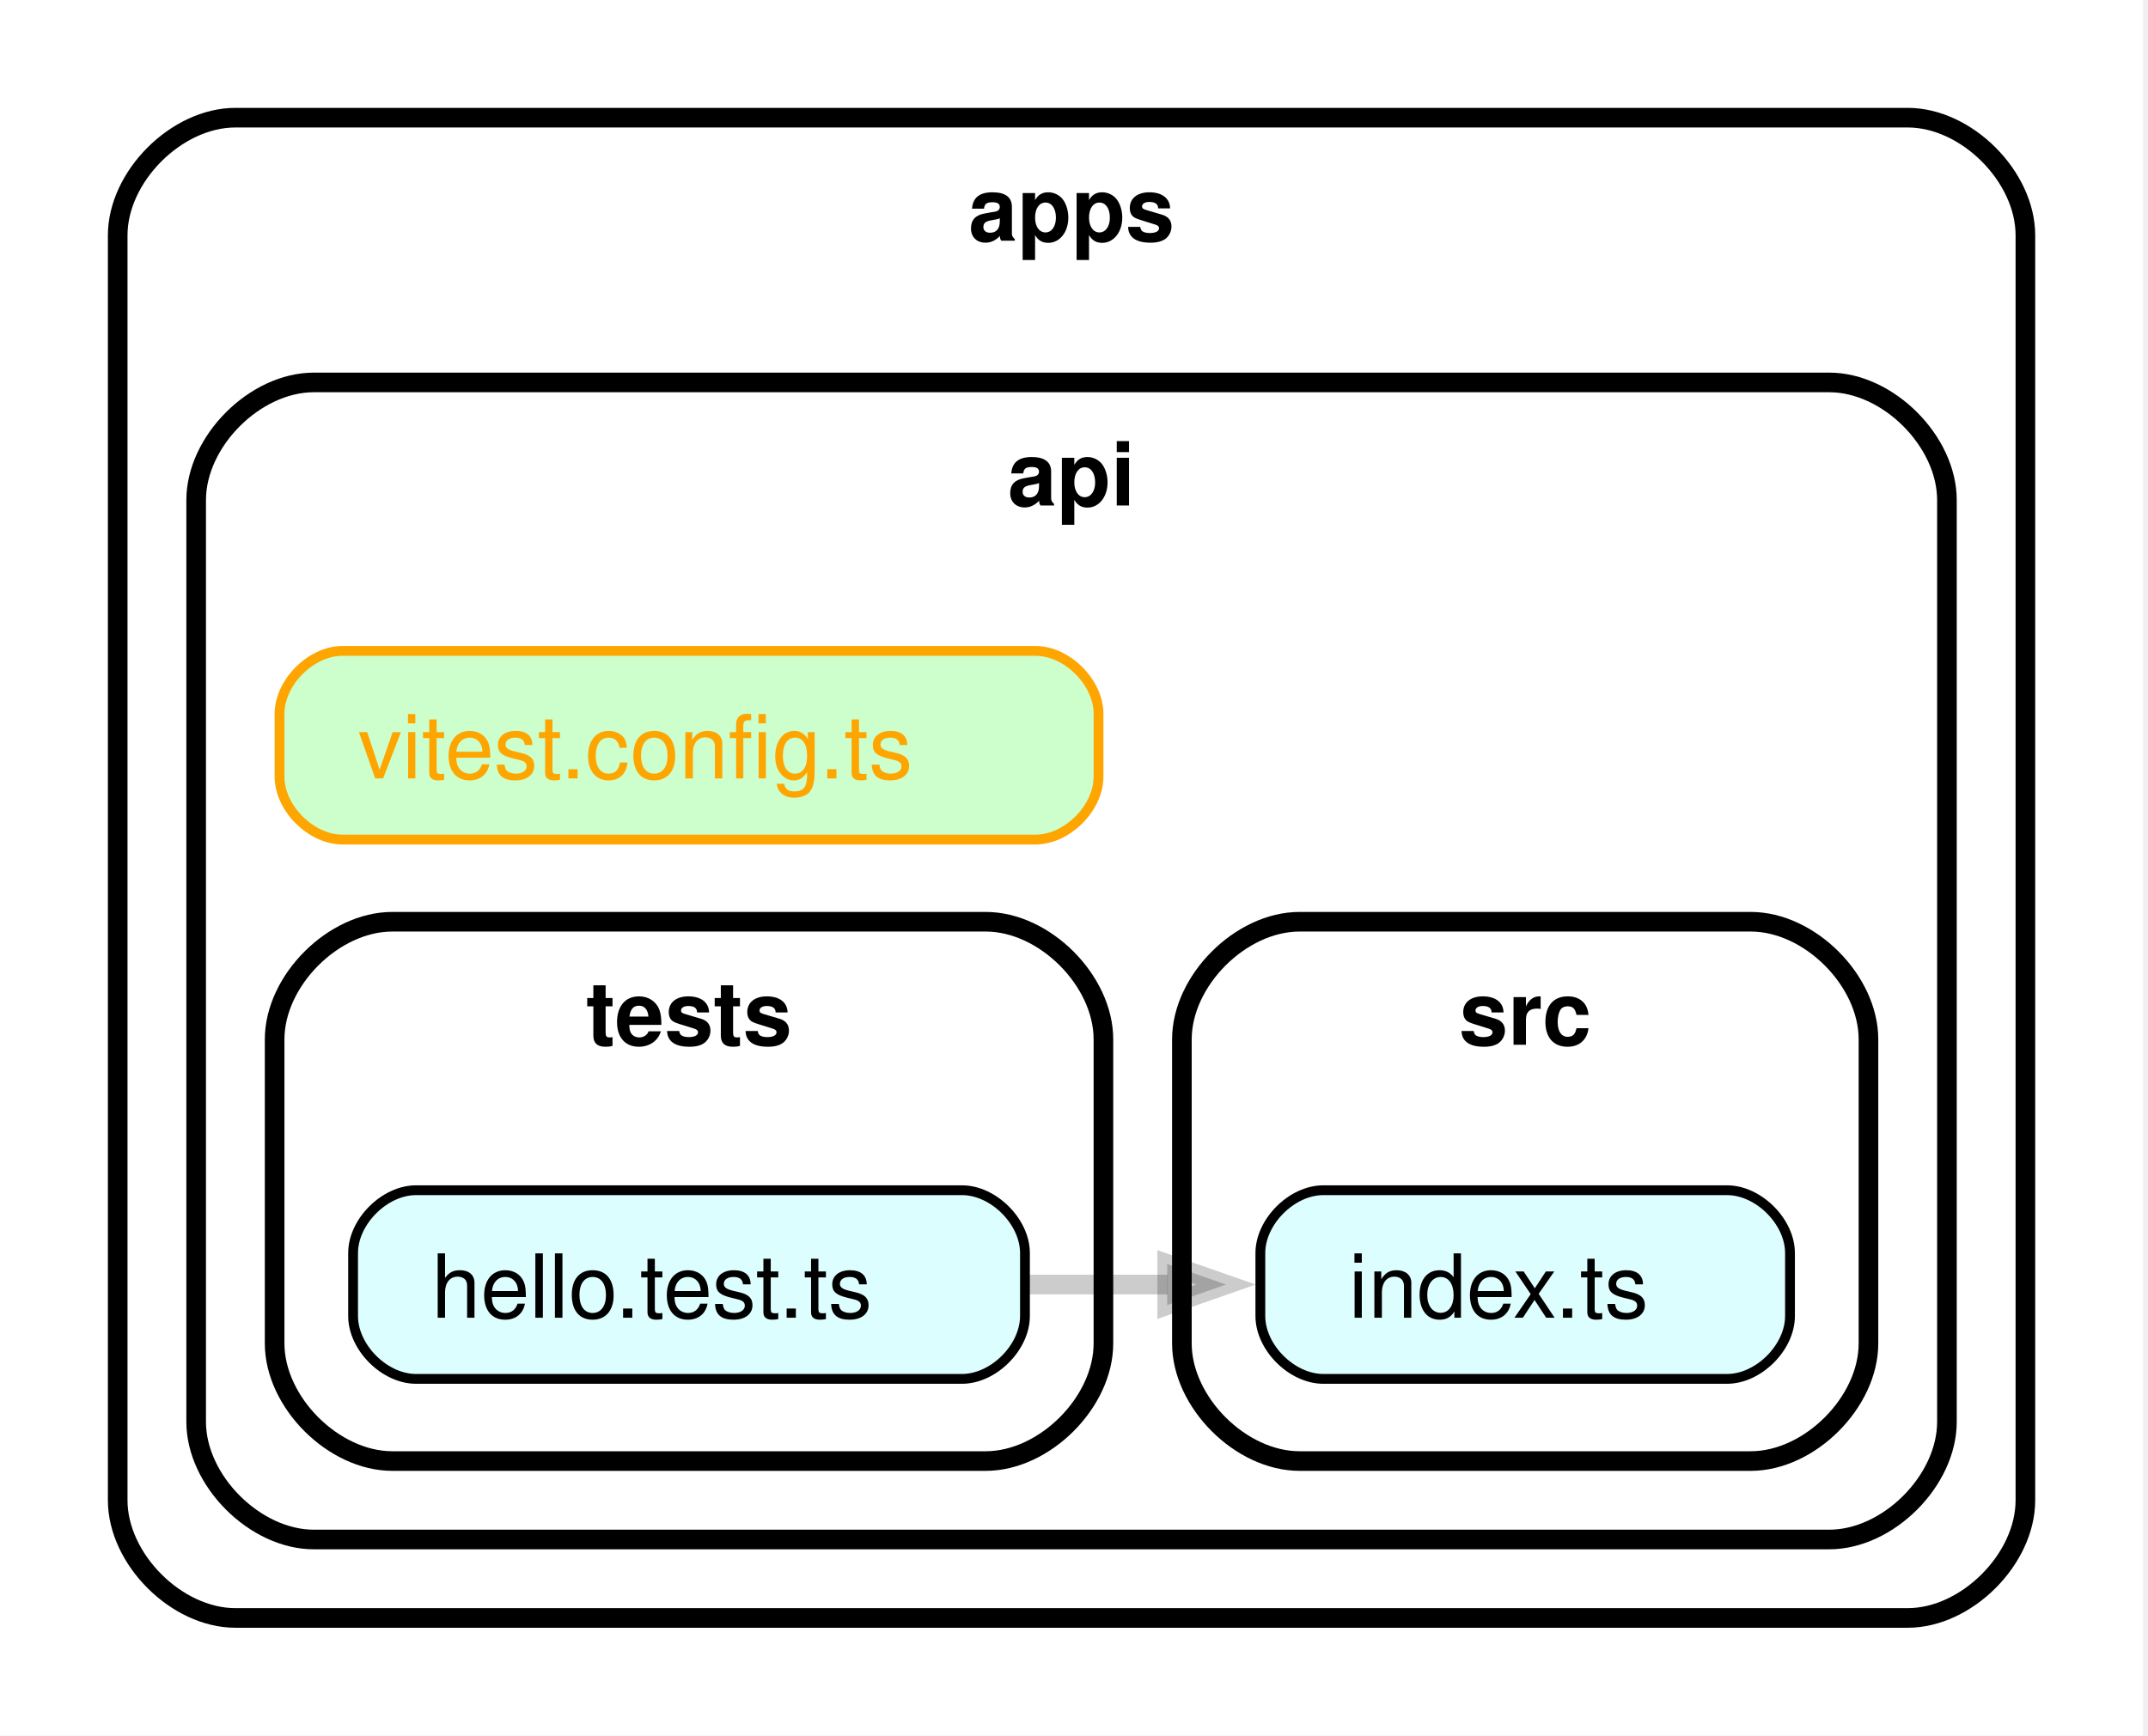
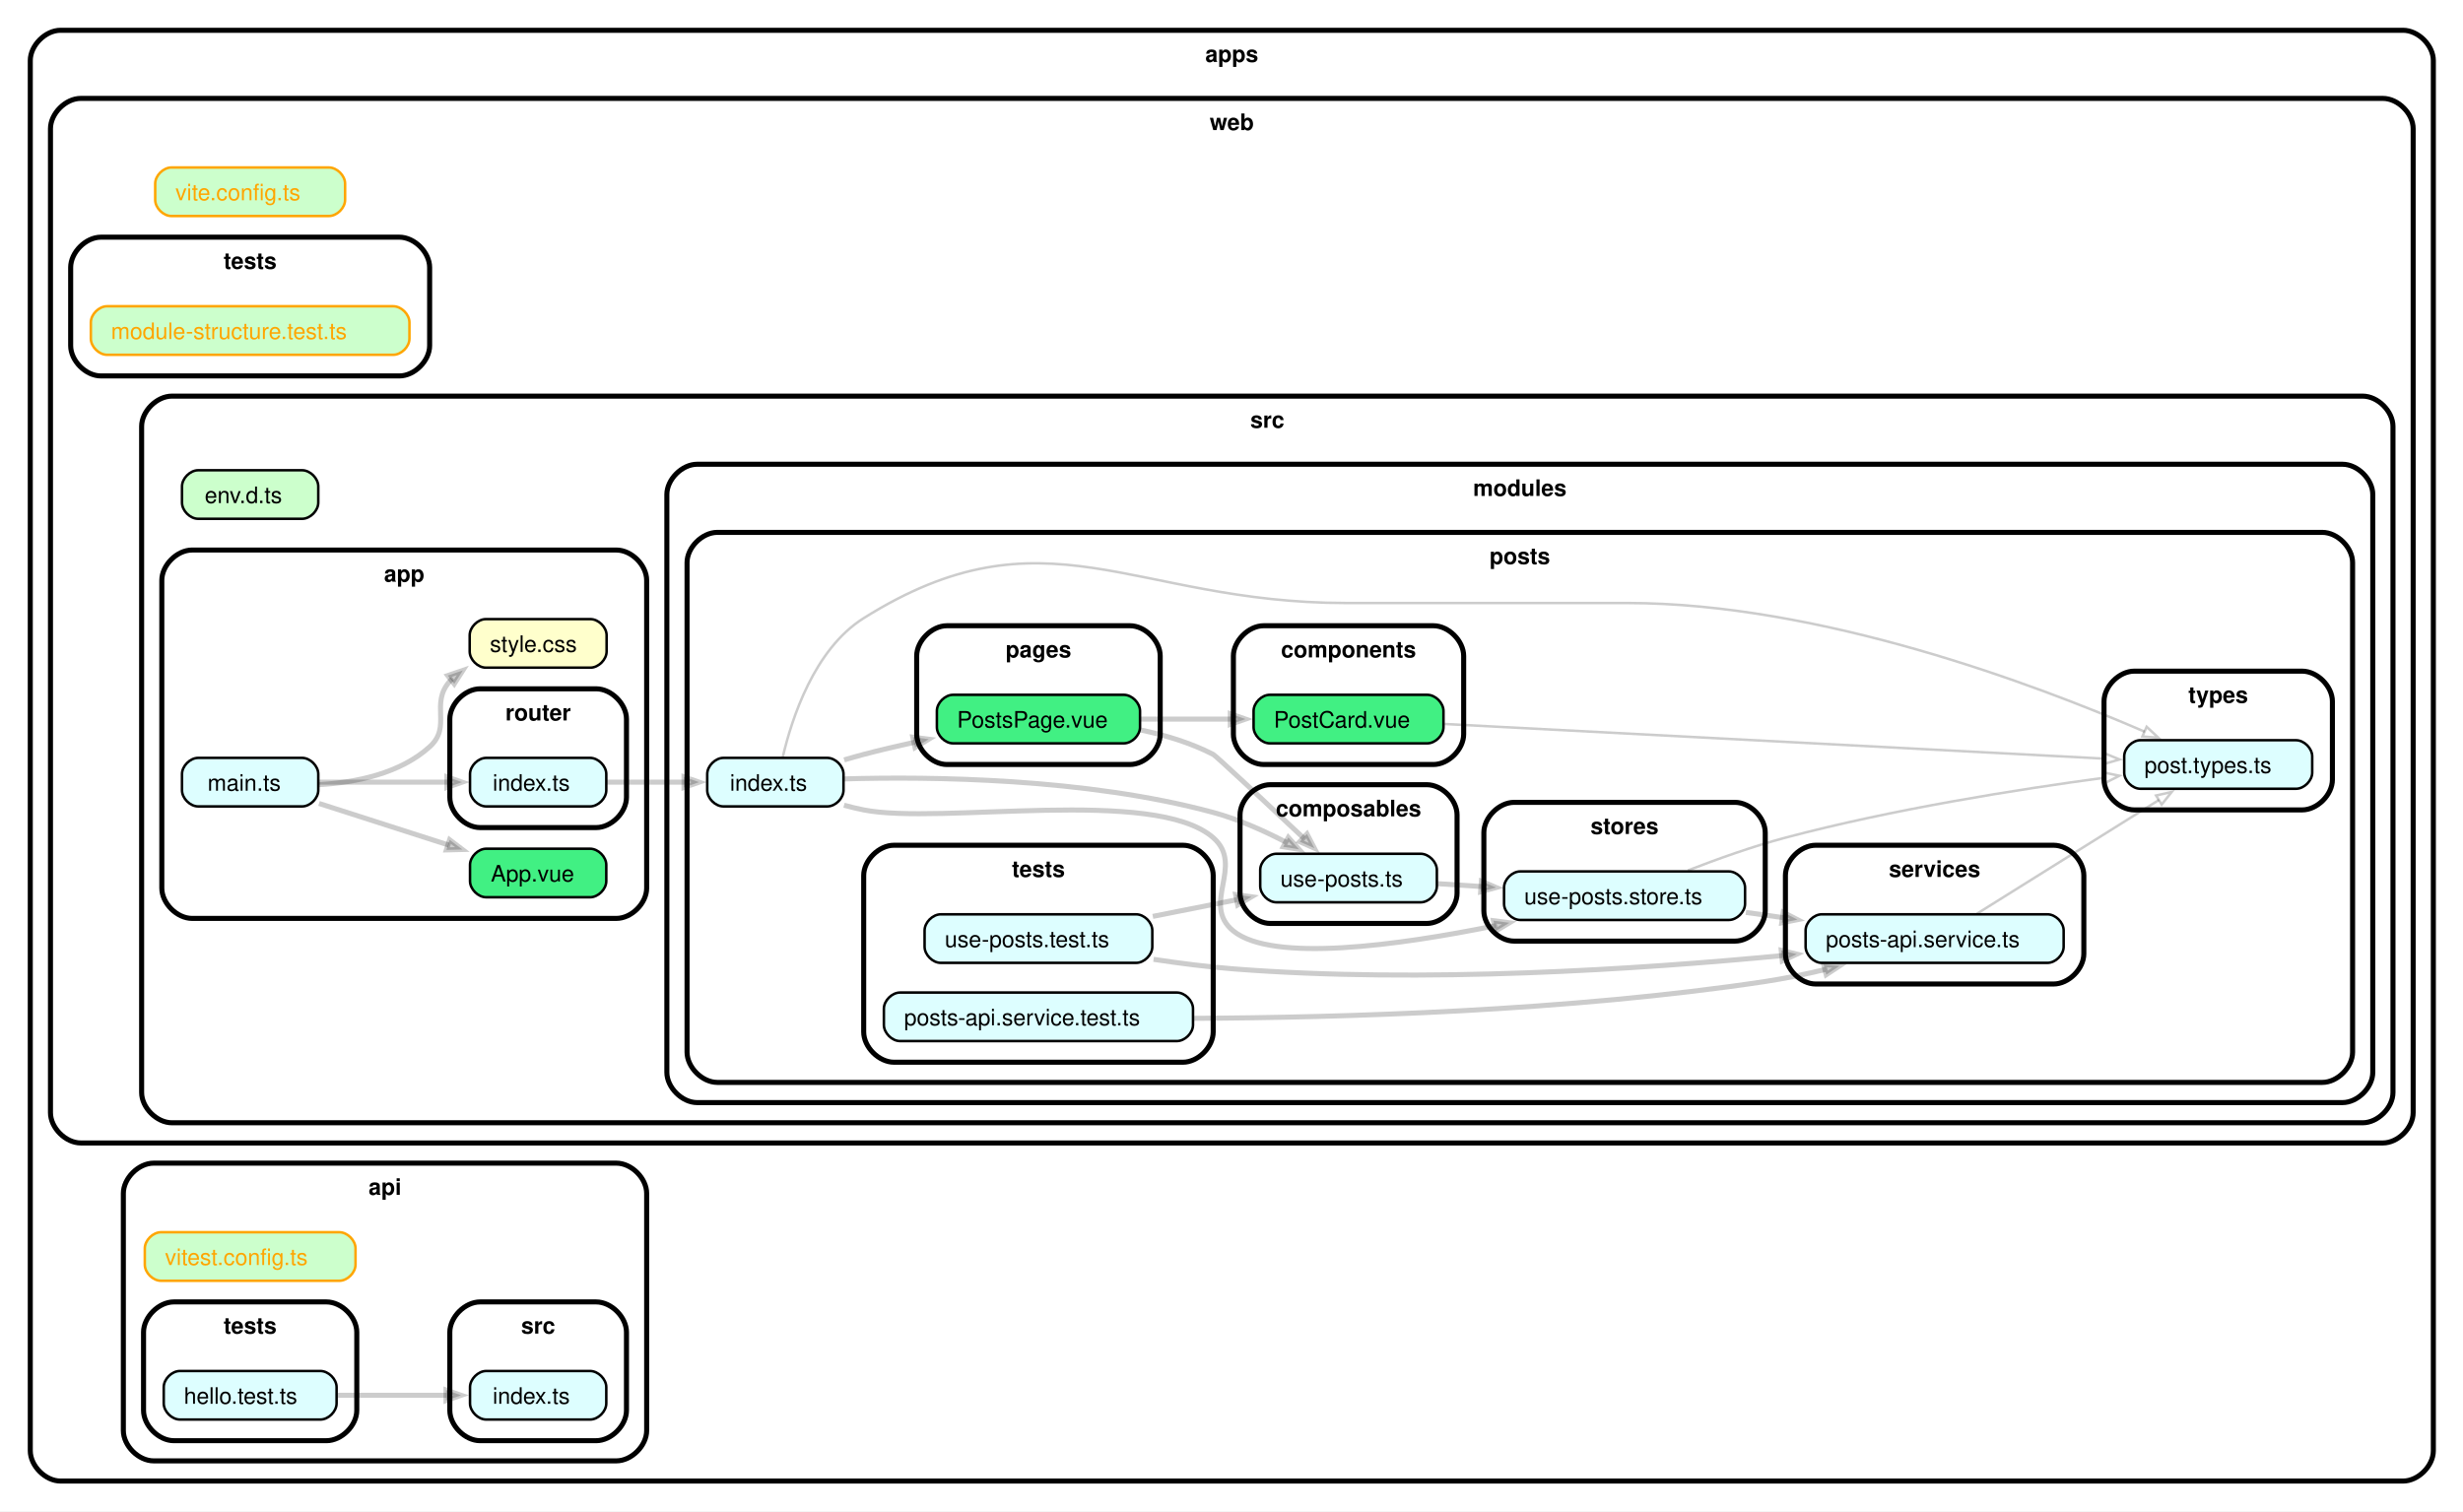
- <svg xmlns="http://www.w3.org/2000/svg" xmlns:xlink="http://www.w3.org/1999/xlink" width="219pt" height="177pt" viewBox="0.00 0.00 219.00 177.00">
-   <g id="graph0" class="graph" transform="scale(1 1) rotate(0) translate(4 173)">
-     <polygon fill="white" stroke="none" points="-4,4 -4,-173 214.5,-173 214.5,4 -4,4" />
+ <svg xmlns="http://www.w3.org/2000/svg" xmlns:xlink="http://www.w3.org/1999/xlink" width="976pt" height="599pt" viewBox="0.00 0.00 976.00 599.00">
+   <g id="graph0" class="graph" transform="scale(1 1) rotate(0) translate(4 595)">
+     <polygon fill="white" stroke="none" points="-4,4 -4,-595 972.25,-595 972.25,4 -4,4" />
    <g id="clust1" class="cluster">
-       <path fill="#ffffff" stroke="black" stroke-width="2" d="M20,-8C20,-8 190.5,-8 190.5,-8 196.5,-8 202.5,-14 202.5,-20 202.5,-20 202.5,-149 202.5,-149 202.5,-155 196.5,-161 190.5,-161 190.5,-161 20,-161 20,-161 14,-161 8,-155 8,-149 8,-149 8,-20 8,-20 8,-14 14,-8 20,-8" />
-       <text xml:space="preserve" text-anchor="middle" x="105.25" y="-148.45" font-family="Helvetica,sans-Serif" font-weight="bold" font-size="9.00">apps</text>
+       <path fill="#ffffff" stroke="black" stroke-width="2" d="M20,-8C20,-8 948.25,-8 948.25,-8 954.25,-8 960.25,-14 960.25,-20 960.25,-20 960.25,-571 960.25,-571 960.25,-577 954.25,-583 948.25,-583 948.25,-583 20,-583 20,-583 14,-583 8,-577 8,-571 8,-571 8,-20 8,-20 8,-14 14,-8 20,-8" />
+       <text xml:space="preserve" text-anchor="middle" x="484.12" y="-570.45" font-family="Helvetica,sans-Serif" font-weight="bold" font-size="9.00">apps</text>
    </g>
    <g id="clust2" class="cluster">
-       <path fill="#ffffff" stroke="black" stroke-width="2" d="M28,-16C28,-16 182.5,-16 182.5,-16 188.5,-16 194.5,-22 194.5,-28 194.5,-28 194.5,-122 194.5,-122 194.5,-128 188.5,-134 182.5,-134 182.5,-134 28,-134 28,-134 22,-134 16,-128 16,-122 16,-122 16,-28 16,-28 16,-22 22,-16 28,-16" />
-       <text xml:space="preserve" text-anchor="middle" x="105.25" y="-121.45" font-family="Helvetica,sans-Serif" font-weight="bold" font-size="9.00">api</text>
+       <path fill="#ffffff" stroke="black" stroke-width="2" d="M56.88,-16C56.88,-16 240.25,-16 240.25,-16 246.25,-16 252.25,-22 252.25,-28 252.25,-28 252.25,-122 252.25,-122 252.25,-128 246.25,-134 240.25,-134 240.25,-134 56.88,-134 56.88,-134 50.88,-134 44.88,-128 44.88,-122 44.88,-122 44.88,-28 44.88,-28 44.88,-22 50.88,-16 56.88,-16" />
+       <text xml:space="preserve" text-anchor="middle" x="148.56" y="-121.45" font-family="Helvetica,sans-Serif" font-weight="bold" font-size="9.00">api</text>
    </g>
    <g id="clust3" class="cluster">
-       <path fill="#ffffff" stroke="black" stroke-width="2" d="M128.5,-24C128.5,-24 174.5,-24 174.5,-24 180.5,-24 186.5,-30 186.5,-36 186.5,-36 186.5,-67 186.5,-67 186.5,-73 180.5,-79 174.5,-79 174.5,-79 128.5,-79 128.5,-79 122.5,-79 116.5,-73 116.5,-67 116.5,-67 116.5,-36 116.5,-36 116.5,-30 122.5,-24 128.5,-24" />
-       <text xml:space="preserve" text-anchor="middle" x="151.5" y="-66.45" font-family="Helvetica,sans-Serif" font-weight="bold" font-size="9.00">src</text>
+       <path fill="#ffffff" stroke="black" stroke-width="2" d="M186.25,-24C186.25,-24 232.25,-24 232.25,-24 238.25,-24 244.25,-30 244.25,-36 244.25,-36 244.25,-67 244.25,-67 244.25,-73 238.25,-79 232.25,-79 232.25,-79 186.25,-79 186.25,-79 180.25,-79 174.25,-73 174.25,-67 174.25,-67 174.25,-36 174.25,-36 174.25,-30 180.25,-24 186.25,-24" />
+       <text xml:space="preserve" text-anchor="middle" x="209.25" y="-66.45" font-family="Helvetica,sans-Serif" font-weight="bold" font-size="9.00">src</text>
    </g>
    <g id="clust4" class="cluster">
-       <path fill="#ffffff" stroke="black" stroke-width="2" d="M36,-24C36,-24 96.5,-24 96.5,-24 102.5,-24 108.5,-30 108.5,-36 108.5,-36 108.5,-67 108.5,-67 108.5,-73 102.5,-79 96.5,-79 96.5,-79 36,-79 36,-79 30,-79 24,-73 24,-67 24,-67 24,-36 24,-36 24,-30 30,-24 36,-24" />
-       <text xml:space="preserve" text-anchor="middle" x="66.25" y="-66.45" font-family="Helvetica,sans-Serif" font-weight="bold" font-size="9.00">tests</text>
+       <path fill="#ffffff" stroke="black" stroke-width="2" d="M64.88,-24C64.88,-24 125.38,-24 125.38,-24 131.38,-24 137.38,-30 137.38,-36 137.38,-36 137.38,-67 137.38,-67 137.38,-73 131.38,-79 125.38,-79 125.38,-79 64.88,-79 64.88,-79 58.88,-79 52.88,-73 52.88,-67 52.88,-67 52.88,-36 52.88,-36 52.88,-30 58.88,-24 64.88,-24" />
+       <text xml:space="preserve" text-anchor="middle" x="95.12" y="-66.45" font-family="Helvetica,sans-Serif" font-weight="bold" font-size="9.00">tests</text>
+     </g>
+     <g id="clust5" class="cluster">
+       <path fill="#ffffff" stroke="black" stroke-width="2" d="M28,-142C28,-142 940.25,-142 940.25,-142 946.25,-142 952.25,-148 952.25,-154 952.25,-154 952.25,-544 952.25,-544 952.25,-550 946.25,-556 940.25,-556 940.25,-556 28,-556 28,-556 22,-556 16,-550 16,-544 16,-544 16,-154 16,-154 16,-148 22,-142 28,-142" />
+       <text xml:space="preserve" text-anchor="middle" x="484.12" y="-543.45" font-family="Helvetica,sans-Serif" font-weight="bold" font-size="9.00">web</text>
+     </g>
+     <g id="clust6" class="cluster">
+       <path fill="#ffffff" stroke="black" stroke-width="2" d="M64.12,-150C64.12,-150 932.25,-150 932.25,-150 938.25,-150 944.25,-156 944.25,-162 944.25,-162 944.25,-426 944.25,-426 944.25,-432 938.25,-438 932.25,-438 932.25,-438 64.12,-438 64.12,-438 58.12,-438 52.12,-432 52.12,-426 52.12,-426 52.12,-162 52.12,-162 52.12,-156 58.12,-150 64.12,-150" />
+       <text xml:space="preserve" text-anchor="middle" x="498.19" y="-425.45" font-family="Helvetica,sans-Serif" font-weight="bold" font-size="9.00">src</text>
+     </g>
+     <g id="clust7" class="cluster">
+       <path fill="#ffffff" stroke="black" stroke-width="2" d="M72.12,-231C72.12,-231 240.25,-231 240.25,-231 246.25,-231 252.25,-237 252.25,-243 252.25,-243 252.25,-365 252.25,-365 252.25,-371 246.25,-377 240.25,-377 240.25,-377 72.12,-377 72.12,-377 66.12,-377 60.12,-371 60.12,-365 60.12,-365 60.12,-243 60.12,-243 60.12,-237 66.12,-231 72.12,-231" />
+       <text xml:space="preserve" text-anchor="middle" x="156.19" y="-364.45" font-family="Helvetica,sans-Serif" font-weight="bold" font-size="9.00">app</text>
+     </g>
+     <g id="clust8" class="cluster">
+       <path fill="#ffffff" stroke="black" stroke-width="2" d="M186.25,-267C186.25,-267 232.25,-267 232.25,-267 238.25,-267 244.25,-273 244.25,-279 244.25,-279 244.25,-310 244.25,-310 244.25,-316 238.25,-322 232.25,-322 232.25,-322 186.25,-322 186.25,-322 180.25,-322 174.25,-316 174.25,-310 174.25,-310 174.25,-279 174.25,-279 174.25,-273 180.25,-267 186.25,-267" />
+       <text xml:space="preserve" text-anchor="middle" x="209.25" y="-309.45" font-family="Helvetica,sans-Serif" font-weight="bold" font-size="9.00">router</text>
+     </g>
+     <g id="clust9" class="cluster">
+       <path fill="#ffffff" stroke="black" stroke-width="2" d="M272.25,-158C272.25,-158 924.25,-158 924.25,-158 930.25,-158 936.25,-164 936.25,-170 936.25,-170 936.25,-399 936.25,-399 936.25,-405 930.25,-411 924.25,-411 924.25,-411 272.25,-411 272.25,-411 266.25,-411 260.25,-405 260.25,-399 260.25,-399 260.25,-170 260.25,-170 260.25,-164 266.25,-158 272.25,-158" />
+       <text xml:space="preserve" text-anchor="middle" x="598.25" y="-398.45" font-family="Helvetica,sans-Serif" font-weight="bold" font-size="9.00">modules</text>
+     </g>
+     <g id="clust10" class="cluster">
+       <path fill="#ffffff" stroke="black" stroke-width="2" d="M280.25,-166C280.25,-166 916.25,-166 916.25,-166 922.25,-166 928.25,-172 928.25,-178 928.25,-178 928.25,-372 928.25,-372 928.25,-378 922.25,-384 916.25,-384 916.25,-384 280.25,-384 280.25,-384 274.25,-384 268.25,-378 268.25,-372 268.25,-372 268.25,-178 268.25,-178 268.25,-172 274.25,-166 280.25,-166" />
+       <text xml:space="preserve" text-anchor="middle" x="598.25" y="-371.45" font-family="Helvetica,sans-Serif" font-weight="bold" font-size="9.00">posts</text>
+     </g>
+     <g id="clust11" class="cluster">
+       <path fill="#ffffff" stroke="black" stroke-width="2" d="M496.75,-292C496.75,-292 564,-292 564,-292 570,-292 576,-298 576,-304 576,-304 576,-335 576,-335 576,-341 570,-347 564,-347 564,-347 496.75,-347 496.75,-347 490.75,-347 484.75,-341 484.75,-335 484.75,-335 484.75,-304 484.75,-304 484.75,-298 490.75,-292 496.75,-292" />
+       <text xml:space="preserve" text-anchor="middle" x="530.38" y="-334.45" font-family="Helvetica,sans-Serif" font-weight="bold" font-size="9.00">components</text>
+     </g>
+     <g id="clust12" class="cluster">
+       <path fill="#ffffff" stroke="black" stroke-width="2" d="M499.38,-229C499.38,-229 561.38,-229 561.38,-229 567.38,-229 573.38,-235 573.38,-241 573.38,-241 573.38,-272 573.38,-272 573.38,-278 567.38,-284 561.38,-284 561.38,-284 499.38,-284 499.38,-284 493.38,-284 487.38,-278 487.38,-272 487.38,-272 487.38,-241 487.38,-241 487.38,-235 493.38,-229 499.38,-229" />
+       <text xml:space="preserve" text-anchor="middle" x="530.38" y="-271.45" font-family="Helvetica,sans-Serif" font-weight="bold" font-size="9.00">composables</text>
+     </g>
+     <g id="clust13" class="cluster">
+       <path fill="#ffffff" stroke="black" stroke-width="2" d="M371.25,-292C371.25,-292 443.75,-292 443.75,-292 449.75,-292 455.75,-298 455.75,-304 455.75,-304 455.75,-335 455.75,-335 455.75,-341 449.75,-347 443.75,-347 443.75,-347 371.25,-347 371.25,-347 365.25,-347 359.25,-341 359.25,-335 359.25,-335 359.25,-304 359.25,-304 359.25,-298 365.25,-292 371.25,-292" />
+       <text xml:space="preserve" text-anchor="middle" x="407.5" y="-334.45" font-family="Helvetica,sans-Serif" font-weight="bold" font-size="9.00">pages</text>
+     </g>
+     <g id="clust14" class="cluster">
+       <path fill="#ffffff" stroke="black" stroke-width="2" d="M715.5,-205C715.5,-205 809.75,-205 809.75,-205 815.75,-205 821.75,-211 821.75,-217 821.75,-217 821.75,-248 821.75,-248 821.75,-254 815.75,-260 809.75,-260 809.75,-260 715.5,-260 715.5,-260 709.5,-260 703.5,-254 703.5,-248 703.5,-248 703.5,-217 703.5,-217 703.5,-211 709.5,-205 715.5,-205" />
+       <text xml:space="preserve" text-anchor="middle" x="762.62" y="-247.45" font-family="Helvetica,sans-Serif" font-weight="bold" font-size="9.00">services</text>
+     </g>
+     <g id="clust15" class="cluster">
+       <path fill="#ffffff" stroke="black" stroke-width="2" d="M596,-222C596,-222 683.5,-222 683.5,-222 689.5,-222 695.5,-228 695.5,-234 695.5,-234 695.5,-265 695.5,-265 695.5,-271 689.5,-277 683.5,-277 683.5,-277 596,-277 596,-277 590,-277 584,-271 584,-265 584,-265 584,-234 584,-234 584,-228 590,-222 596,-222" />
+       <text xml:space="preserve" text-anchor="middle" x="639.75" y="-264.45" font-family="Helvetica,sans-Serif" font-weight="bold" font-size="9.00">stores</text>
+     </g>
+     <g id="clust16" class="cluster">
+       <path fill="#ffffff" stroke="black" stroke-width="2" d="M350.25,-174C350.25,-174 464.75,-174 464.75,-174 470.75,-174 476.75,-180 476.75,-186 476.75,-186 476.75,-248 476.75,-248 476.75,-254 470.75,-260 464.75,-260 464.75,-260 350.25,-260 350.25,-260 344.25,-260 338.25,-254 338.25,-248 338.25,-248 338.25,-186 338.25,-186 338.25,-180 344.25,-174 350.25,-174" />
+       <text xml:space="preserve" text-anchor="middle" x="407.5" y="-247.45" font-family="Helvetica,sans-Serif" font-weight="bold" font-size="9.00">tests</text>
+     </g>
+     <g id="clust17" class="cluster">
+       <path fill="#ffffff" stroke="black" stroke-width="2" d="M841.75,-274C841.75,-274 908.25,-274 908.25,-274 914.25,-274 920.25,-280 920.25,-286 920.25,-286 920.25,-317 920.25,-317 920.25,-323 914.25,-329 908.25,-329 908.25,-329 841.75,-329 841.75,-329 835.75,-329 829.75,-323 829.75,-317 829.75,-317 829.75,-286 829.75,-286 829.75,-280 835.75,-274 841.75,-274" />
+       <text xml:space="preserve" text-anchor="middle" x="875" y="-316.45" font-family="Helvetica,sans-Serif" font-weight="bold" font-size="9.00">types</text>
+     </g>
+     <g id="clust18" class="cluster">
+       <path fill="#ffffff" stroke="black" stroke-width="2" d="M36,-446C36,-446 154.25,-446 154.25,-446 160.25,-446 166.25,-452 166.25,-458 166.25,-458 166.25,-489 166.25,-489 166.25,-495 160.25,-501 154.25,-501 154.25,-501 36,-501 36,-501 30,-501 24,-495 24,-489 24,-489 24,-458 24,-458 24,-452 30,-446 36,-446" />
+       <text xml:space="preserve" text-anchor="middle" x="95.12" y="-488.45" font-family="Helvetica,sans-Serif" font-weight="bold" font-size="9.00">tests</text>
    </g>
    <g id="node1" class="node">
      <g id="a_node1">
        <a xlink:href="apps/api/src/index.ts" xlink:title="index.ts">
-           <path fill="#ddfeff" stroke="black" d="M172.08,-51.62C172.08,-51.62 130.92,-51.62 130.92,-51.62 127.71,-51.62 124.5,-48.42 124.5,-45.21 124.5,-45.21 124.5,-38.79 124.5,-38.79 124.5,-35.58 127.71,-32.38 130.92,-32.38 130.92,-32.38 172.08,-32.38 172.08,-32.38 175.29,-32.38 178.5,-35.58 178.5,-38.79 178.5,-38.79 178.5,-45.21 178.5,-45.21 178.5,-48.42 175.29,-51.62 172.08,-51.62" />
-           <text xml:space="preserve" text-anchor="start" x="133.5" y="-38.62" font-family="Helvetica,sans-Serif" font-size="9.00">index.ts</text>
+           <path fill="#ddfeff" stroke="black" d="M229.83,-51.62C229.83,-51.62 188.67,-51.62 188.67,-51.62 185.46,-51.62 182.25,-48.42 182.25,-45.21 182.25,-45.21 182.25,-38.79 182.25,-38.79 182.25,-35.58 185.46,-32.38 188.67,-32.38 188.67,-32.38 229.83,-32.38 229.83,-32.38 233.04,-32.38 236.25,-35.58 236.25,-38.79 236.25,-38.79 236.25,-45.21 236.25,-45.21 236.25,-48.42 233.04,-51.62 229.83,-51.62" />
+           <text xml:space="preserve" text-anchor="start" x="191.25" y="-38.62" font-family="Helvetica,sans-Serif" font-size="9.00">index.ts</text>
        </a>
      </g>
    </g>
    <g id="node2" class="node">
      <g id="a_node2">
        <a xlink:href="apps/api/tests/hello.test.ts" xlink:title="hello.test.ts">
-           <path fill="#ddfeff" stroke="black" d="M94.08,-51.62C94.08,-51.62 38.42,-51.62 38.42,-51.62 35.21,-51.62 32,-48.42 32,-45.21 32,-45.21 32,-38.79 32,-38.79 32,-35.58 35.21,-32.38 38.42,-32.38 38.42,-32.38 94.08,-32.38 94.08,-32.38 97.29,-32.38 100.5,-35.58 100.5,-38.79 100.5,-38.79 100.5,-45.21 100.5,-45.21 100.5,-48.42 97.29,-51.62 94.08,-51.62" />
-           <text xml:space="preserve" text-anchor="start" x="40" y="-38.62" font-family="Helvetica,sans-Serif" font-size="9.00">hello.test.ts</text>
+           <path fill="#ddfeff" stroke="black" d="M122.96,-51.62C122.96,-51.62 67.29,-51.62 67.29,-51.62 64.08,-51.62 60.88,-48.42 60.88,-45.21 60.88,-45.21 60.88,-38.79 60.88,-38.79 60.88,-35.58 64.08,-32.38 67.29,-32.38 67.29,-32.38 122.96,-32.38 122.96,-32.38 126.17,-32.38 129.38,-35.58 129.38,-38.79 129.38,-38.79 129.38,-45.21 129.38,-45.21 129.38,-48.42 126.17,-51.62 122.96,-51.62" />
+           <text xml:space="preserve" text-anchor="start" x="68.88" y="-38.62" font-family="Helvetica,sans-Serif" font-size="9.00">hello.test.ts</text>
        </a>
      </g>
    </g>
    <g id="edge1" class="edge">
-       <path fill="none" stroke="#000000" stroke-width="2" stroke-opacity="0.2" d="M100.63,-42C105.37,-42 110.26,-42 115.04,-42" />
-       <polygon fill="#000000" fill-opacity="0.2" stroke="#000000" stroke-width="2" stroke-opacity="0.2" points="115,-44.1 121,-42 115,-39.9 115,-44.1" />
+       <path fill="none" stroke="#000000" stroke-width="2" stroke-opacity="0.2" d="M129.77,-42C143.42,-42 159.19,-42 173.01,-42" />
+       <polygon fill="#000000" fill-opacity="0.2" stroke="#000000" stroke-width="2" stroke-opacity="0.2" points="172.73,-44.1 178.73,-42 172.73,-39.9 172.73,-44.1" />
    </g>
    <g id="node3" class="node">
      <g id="a_node3">
        <a xlink:href="apps/api/vitest.config.ts" xlink:title="no-orphans">
-           <path fill="#ccffcc" stroke="orange" d="M101.58,-106.62C101.58,-106.62 30.92,-106.62 30.92,-106.62 27.71,-106.62 24.5,-103.42 24.5,-100.21 24.5,-100.21 24.5,-93.79 24.5,-93.79 24.5,-90.58 27.71,-87.38 30.92,-87.38 30.92,-87.38 101.58,-87.38 101.58,-87.38 104.79,-87.38 108,-90.58 108,-93.79 108,-93.79 108,-100.21 108,-100.21 108,-103.42 104.79,-106.62 101.58,-106.62" />
-           <text xml:space="preserve" text-anchor="start" x="32.5" y="-93.62" font-family="Helvetica,sans-Serif" font-size="9.00" fill="orange">vitest.config.ts</text>
+           <path fill="#ccffcc" stroke="orange" d="M130.46,-106.62C130.46,-106.62 59.79,-106.62 59.79,-106.62 56.58,-106.62 53.38,-103.42 53.38,-100.21 53.38,-100.21 53.38,-93.79 53.38,-93.79 53.38,-90.58 56.58,-87.38 59.79,-87.38 59.79,-87.38 130.46,-87.38 130.46,-87.38 133.67,-87.38 136.88,-90.58 136.88,-93.79 136.88,-93.79 136.88,-100.21 136.88,-100.21 136.88,-103.42 133.67,-106.62 130.46,-106.62" />
+           <text xml:space="preserve" text-anchor="start" x="61.38" y="-93.62" font-family="Helvetica,sans-Serif" font-size="9.00" fill="orange">vitest.config.ts</text>
+         </a>
+       </g>
+     </g>
+     <g id="node4" class="node">
+       <g id="a_node4">
+         <a xlink:href="apps/web/src/app/App.vue" xlink:title="App.vue">
+           <path fill="#41f083" stroke="black" d="M229.83,-258.62C229.83,-258.62 188.67,-258.62 188.67,-258.62 185.46,-258.62 182.25,-255.42 182.25,-252.21 182.25,-252.21 182.25,-245.79 182.25,-245.79 182.25,-242.58 185.46,-239.38 188.67,-239.38 188.67,-239.38 229.83,-239.38 229.83,-239.38 233.04,-239.38 236.25,-242.58 236.25,-245.79 236.25,-245.79 236.25,-252.21 236.25,-252.21 236.25,-255.42 233.04,-258.62 229.83,-258.62" />
+           <text xml:space="preserve" text-anchor="start" x="190.5" y="-245.62" font-family="Helvetica,sans-Serif" font-size="9.00">App.vue</text>
+         </a>
+       </g>
+     </g>
+     <g id="node5" class="node">
+       <g id="a_node5">
+         <a xlink:href="apps/web/src/app/main.ts" xlink:title="main.ts">
+           <path fill="#ddfeff" stroke="black" d="M115.71,-294.62C115.71,-294.62 74.54,-294.62 74.54,-294.62 71.33,-294.62 68.12,-291.42 68.12,-288.21 68.12,-288.21 68.12,-281.79 68.12,-281.79 68.12,-278.58 71.33,-275.38 74.54,-275.38 74.54,-275.38 115.71,-275.38 115.71,-275.38 118.92,-275.38 122.12,-278.58 122.12,-281.79 122.12,-281.79 122.12,-288.21 122.12,-288.21 122.12,-291.42 118.92,-294.62 115.71,-294.62" />
+           <text xml:space="preserve" text-anchor="start" x="78.25" y="-281.62" font-family="Helvetica,sans-Serif" font-size="9.00">main.ts</text>
+         </a>
+       </g>
+     </g>
+     <g id="edge2" class="edge">
+       <path fill="none" stroke="#000000" stroke-width="2" stroke-opacity="0.2" d="M122.41,-276.56C137.74,-271.64 157.24,-265.38 173.78,-260.07" />
+       <polygon fill="#000000" fill-opacity="0.2" stroke="#000000" stroke-width="2" stroke-opacity="0.2" points="174.17,-262.15 179.24,-258.31 172.89,-258.15 174.17,-262.15" />
+     </g>
+     <g id="node6" class="node">
+       <g id="a_node6">
+         <a xlink:href="apps/web/src/app/router/index.ts" xlink:title="index.ts">
+           <path fill="#ddfeff" stroke="black" d="M229.83,-294.62C229.83,-294.62 188.67,-294.62 188.67,-294.62 185.46,-294.62 182.25,-291.42 182.25,-288.21 182.25,-288.21 182.25,-281.79 182.25,-281.79 182.25,-278.58 185.46,-275.38 188.67,-275.38 188.67,-275.38 229.83,-275.38 229.83,-275.38 233.04,-275.38 236.25,-278.58 236.25,-281.79 236.25,-281.79 236.25,-288.21 236.25,-288.21 236.25,-291.42 233.04,-294.62 229.83,-294.62" />
+           <text xml:space="preserve" text-anchor="start" x="191.25" y="-281.62" font-family="Helvetica,sans-Serif" font-size="9.00">index.ts</text>
+         </a>
+       </g>
+     </g>
+     <g id="edge3" class="edge">
+       <path fill="none" stroke="#000000" stroke-width="2" stroke-opacity="0.2" d="M122.41,-285C137.6,-285 156.88,-285 173.33,-285" />
+       <polygon fill="#000000" fill-opacity="0.2" stroke="#000000" stroke-width="2" stroke-opacity="0.2" points="173.1,-287.1 179.1,-285 173.1,-282.9 173.1,-287.1" />
+     </g>
+     <g id="node7" class="node">
+       <g id="a_node7">
+         <a xlink:href="apps/web/src/app/style.css" xlink:title="style.css">
+           <path fill="#ffffcc" stroke="black" d="M229.96,-349.62C229.96,-349.62 188.54,-349.62 188.54,-349.62 185.33,-349.62 182.12,-346.42 182.12,-343.21 182.12,-343.21 182.12,-336.79 182.12,-336.79 182.12,-333.58 185.33,-330.38 188.54,-330.38 188.54,-330.38 229.96,-330.38 229.96,-330.38 233.17,-330.38 236.38,-333.58 236.38,-336.79 236.38,-336.79 236.38,-343.21 236.38,-343.21 236.38,-346.42 233.17,-349.62 229.96,-349.62" />
+           <text xml:space="preserve" text-anchor="start" x="190.12" y="-336.62" font-family="Helvetica,sans-Serif" font-size="9.00">style.css</text>
+         </a>
+       </g>
+     </g>
+     <g id="edge4" class="edge">
+       <path fill="none" stroke="#000000" stroke-width="2" stroke-opacity="0.2" d="M122.34,-284.01C136.93,-284.85 154.46,-288.35 166.25,-299 175.22,-307.1 166.22,-315.97 174.25,-325 174.52,-325.3 174.79,-325.6 175.07,-325.89" />
+       <polygon fill="#000000" fill-opacity="0.2" stroke="#000000" stroke-width="2" stroke-opacity="0.2" points="173.41,-327.25 179.42,-329.3 176,-323.94 173.41,-327.25" />
+     </g>
+     <g id="node8" class="node">
+       <g id="a_node8">
+         <a xlink:href="apps/web/src/modules/posts/index.ts" xlink:title="index.ts">
+           <path fill="#ddfeff" stroke="black" d="M323.83,-294.62C323.83,-294.62 282.67,-294.62 282.67,-294.62 279.46,-294.62 276.25,-291.42 276.25,-288.21 276.25,-288.21 276.25,-281.79 276.25,-281.79 276.25,-278.58 279.46,-275.38 282.67,-275.38 282.67,-275.38 323.83,-275.38 323.83,-275.38 327.04,-275.38 330.25,-278.58 330.25,-281.79 330.25,-281.79 330.25,-288.21 330.25,-288.21 330.25,-291.42 327.04,-294.62 323.83,-294.62" />
+           <text xml:space="preserve" text-anchor="start" x="285.25" y="-281.62" font-family="Helvetica,sans-Serif" font-size="9.00">index.ts</text>
+         </a>
+       </g>
+     </g>
+     <g id="edge5" class="edge">
+       <path fill="none" stroke="#000000" stroke-width="2" stroke-opacity="0.2" d="M236.37,-285C245.98,-285 257.03,-285 267.3,-285" />
+       <polygon fill="#000000" fill-opacity="0.2" stroke="#000000" stroke-width="2" stroke-opacity="0.2" points="267.04,-287.1 273.04,-285 267.04,-282.9 267.04,-287.1" />
+     </g>
+     <g id="node11" class="node">
+       <g id="a_node11">
+         <a xlink:href="apps/web/src/modules/posts/types/post.types.ts" xlink:title="post.types.ts">
+           <path fill="#ddfeff" stroke="black" d="M905.83,-301.62C905.83,-301.62 844.17,-301.62 844.17,-301.62 840.96,-301.62 837.75,-298.42 837.75,-295.21 837.75,-295.21 837.75,-288.79 837.75,-288.79 837.75,-285.58 840.96,-282.38 844.17,-282.38 844.17,-282.38 905.83,-282.38 905.83,-282.38 909.04,-282.38 912.25,-285.58 912.25,-288.79 912.25,-288.79 912.25,-295.21 912.25,-295.21 912.25,-298.42 909.04,-301.62 905.83,-301.62" />
+           <text xml:space="preserve" text-anchor="start" x="845.75" y="-288.62" font-family="Helvetica,sans-Serif" font-size="9.00">post.types.ts</text>
+         </a>
+       </g>
+     </g>
+     <g id="edge11" class="edge">
+       <path fill="none" stroke="#000000" stroke-opacity="0.2" d="M306.21,-295.07C309.71,-310.03 318.61,-337.69 338.25,-350 410.25,-395.15 444.39,-356 529.38,-356 529.38,-356 529.38,-356 640.75,-356 717.12,-356 802.71,-323.7 845.87,-304.99" />
+       <polygon fill="none" stroke="#000000" stroke-opacity="0.2" points="846.64,-306.95 851.29,-302.61 844.95,-303.1 846.64,-306.95" />
+     </g>
+     <g id="node12" class="node">
+       <g id="a_node12">
+         <a xlink:href="apps/web/src/modules/posts/composables/use-posts.ts" xlink:title="use-posts.ts">
+           <path fill="#ddfeff" stroke="black" d="M558.96,-256.62C558.96,-256.62 501.79,-256.62 501.79,-256.62 498.58,-256.62 495.38,-253.42 495.38,-250.21 495.38,-250.21 495.38,-243.79 495.38,-243.79 495.38,-240.58 498.58,-237.38 501.79,-237.38 501.79,-237.38 558.96,-237.38 558.96,-237.38 562.17,-237.38 565.38,-240.58 565.38,-243.79 565.38,-243.79 565.38,-250.21 565.38,-250.21 565.38,-253.42 562.17,-256.62 558.96,-256.62" />
+           <text xml:space="preserve" text-anchor="start" x="503.38" y="-243.62" font-family="Helvetica,sans-Serif" font-size="9.00">use-posts.ts</text>
+         </a>
+       </g>
+     </g>
+     <g id="edge8" class="edge">
+       <path fill="none" stroke="#000000" stroke-width="2" stroke-opacity="0.2" d="M330.49,-286.29C364.76,-287.28 426.33,-286.64 476.75,-273 486.59,-270.34 496.78,-265.79 505.53,-261.23" />
+       <polygon fill="#000000" fill-opacity="0.2" stroke="#000000" stroke-width="2" stroke-opacity="0.2" points="506.52,-263.09 510.78,-258.37 504.5,-259.4 506.52,-263.09" />
+     </g>
+     <g id="node13" class="node">
+       <g id="a_node13">
+         <a xlink:href="apps/web/src/modules/posts/stores/use-posts.store.ts" xlink:title="use-posts.store.ts">
+           <path fill="#ddfeff" stroke="black" d="M681.08,-249.62C681.08,-249.62 598.42,-249.62 598.42,-249.62 595.21,-249.62 592,-246.42 592,-243.21 592,-243.21 592,-236.79 592,-236.79 592,-233.58 595.21,-230.38 598.42,-230.38 598.42,-230.38 681.08,-230.38 681.08,-230.38 684.29,-230.38 687.5,-233.58 687.5,-236.79 687.5,-236.79 687.5,-243.21 687.5,-243.21 687.5,-246.42 684.29,-249.62 681.08,-249.62" />
+           <text xml:space="preserve" text-anchor="start" x="600" y="-236.62" font-family="Helvetica,sans-Serif" font-size="9.00">use-posts.store.ts</text>
+         </a>
+       </g>
+     </g>
+     <g id="edge10" class="edge">
+       <path fill="none" stroke="#000000" stroke-width="2" stroke-opacity="0.2" d="M330.45,-275.86C333.06,-275.14 335.69,-274.51 338.25,-274 368.53,-267.98 453.51,-283.32 476.75,-263 489.41,-251.92 471.66,-236.57 484.75,-226 500.29,-213.46 549.76,-220.22 588.49,-228.09" />
+       <polygon fill="#000000" fill-opacity="0.2" stroke="#000000" stroke-width="2" stroke-opacity="0.2" points="587.81,-230.09 594.11,-229.26 588.67,-225.98 587.81,-230.09" />
+     </g>
+     <g id="node14" class="node">
+       <g id="a_node14">
+         <a xlink:href="apps/web/src/modules/posts/pages/PostsPage.vue" xlink:title="PostsPage.vue">
+           <path fill="#41f083" stroke="black" d="M441.33,-319.62C441.33,-319.62 373.67,-319.62 373.67,-319.62 370.46,-319.62 367.25,-316.42 367.25,-313.21 367.25,-313.21 367.25,-306.79 367.25,-306.79 367.25,-303.58 370.46,-300.38 373.67,-300.38 373.67,-300.38 441.33,-300.38 441.33,-300.38 444.54,-300.38 447.75,-303.58 447.75,-306.79 447.75,-306.79 447.75,-313.21 447.75,-313.21 447.75,-316.42 444.54,-319.62 441.33,-319.62" />
+           <text xml:space="preserve" text-anchor="start" x="375.25" y="-306.62" font-family="Helvetica,sans-Serif" font-size="9.00">PostsPage.vue</text>
+         </a>
+       </g>
+     </g>
+     <g id="edge9" class="edge">
+       <path fill="none" stroke="#000000" stroke-width="2" stroke-opacity="0.2" d="M330.52,-293.82C333.12,-294.59 335.73,-295.34 338.25,-296 344.75,-297.71 351.64,-299.34 358.45,-300.84" />
+       <polygon fill="#000000" fill-opacity="0.2" stroke="#000000" stroke-width="2" stroke-opacity="0.2" points="357.72,-302.83 364.03,-302.03 358.6,-298.73 357.72,-302.83" />
+     </g>
+     <g id="node9" class="node">
+       <g id="a_node9">
+         <a xlink:href="apps/web/src/env.d.ts" xlink:title="env.d.ts">
+           <path fill="#ccffcc" stroke="black" d="M115.71,-408.62C115.71,-408.62 74.54,-408.62 74.54,-408.62 71.33,-408.62 68.12,-405.42 68.12,-402.21 68.12,-402.21 68.12,-395.79 68.12,-395.79 68.12,-392.58 71.33,-389.38 74.54,-389.38 74.54,-389.38 115.71,-389.38 115.71,-389.38 118.92,-389.38 122.12,-392.58 122.12,-395.79 122.12,-395.79 122.12,-402.21 122.12,-402.21 122.12,-405.42 118.92,-408.62 115.71,-408.62" />
+           <text xml:space="preserve" text-anchor="start" x="77.12" y="-395.62" font-family="Helvetica,sans-Serif" font-size="9.00">env.d.ts</text>
+         </a>
+       </g>
+     </g>
+     <g id="node10" class="node">
+       <g id="a_node10">
+         <a xlink:href="apps/web/src/modules/posts/components/PostCard.vue" xlink:title="PostCard.vue">
+           <path fill="#41f083" stroke="black" d="M561.58,-319.62C561.58,-319.62 499.17,-319.62 499.17,-319.62 495.96,-319.62 492.75,-316.42 492.75,-313.21 492.75,-313.21 492.75,-306.79 492.75,-306.79 492.75,-303.58 495.96,-300.38 499.17,-300.38 499.17,-300.38 561.58,-300.38 561.58,-300.38 564.79,-300.38 568,-303.58 568,-306.79 568,-306.79 568,-313.21 568,-313.21 568,-316.42 564.79,-319.62 561.58,-319.62" />
+           <text xml:space="preserve" text-anchor="start" x="500.75" y="-306.62" font-family="Helvetica,sans-Serif" font-size="9.00">PostCard.vue</text>
+         </a>
+       </g>
+     </g>
+     <g id="edge6" class="edge">
+       <path fill="none" stroke="#000000" stroke-opacity="0.2" d="M568.37,-308.06C632.06,-304.71 762.14,-297.88 830.23,-294.3" />
+       <polygon fill="none" stroke="#000000" stroke-opacity="0.2" points="830.03,-296.41 835.91,-294 829.81,-292.22 830.03,-296.41" />
+     </g>
+     <g id="edge7" class="edge">
+       <path fill="none" stroke="#000000" stroke-width="2" stroke-opacity="0.2" d="M565.64,-244.77C571.25,-244.4 577.19,-244.01 583.15,-243.62" />
+       <polygon fill="#000000" fill-opacity="0.2" stroke="#000000" stroke-width="2" stroke-opacity="0.2" points="583.01,-245.74 588.86,-243.25 582.74,-241.55 583.01,-245.74" />
+     </g>
+     <g id="edge16" class="edge">
+       <path fill="none" stroke="#000000" stroke-opacity="0.2" d="M664.85,-250.01C676.39,-254.49 690.49,-259.54 703.5,-263 745.9,-274.27 795.44,-282.13 830.16,-286.79" />
+       <polygon fill="none" stroke="#000000" stroke-opacity="0.2" points="829.61,-288.83 835.83,-287.54 830.16,-284.67 829.61,-288.83" />
+     </g>
+     <g id="node15" class="node">
+       <g id="a_node15">
+         <a xlink:href="apps/web/src/modules/posts/services/posts-api.service.ts" xlink:title="posts-api.service.ts">
+           <path fill="#ddfeff" stroke="black" d="M807.33,-232.62C807.33,-232.62 717.92,-232.62 717.92,-232.62 714.71,-232.62 711.5,-229.42 711.5,-226.21 711.5,-226.21 711.5,-219.79 711.5,-219.79 711.5,-216.58 714.71,-213.38 717.92,-213.38 717.92,-213.38 807.33,-213.38 807.33,-213.38 810.54,-213.38 813.75,-216.58 813.75,-219.79 813.75,-219.79 813.75,-226.21 813.75,-226.21 813.75,-229.42 810.54,-232.62 807.33,-232.62" />
+           <text xml:space="preserve" text-anchor="start" x="719.5" y="-219.62" font-family="Helvetica,sans-Serif" font-size="9.00">posts-api.service.ts</text>
+         </a>
+       </g>
+     </g>
+     <g id="edge15" class="edge">
+       <path fill="none" stroke="#000000" stroke-width="2" stroke-opacity="0.2" d="M687.83,-233.38C692.64,-232.7 697.56,-232.01 702.47,-231.32" />
+       <polygon fill="#000000" fill-opacity="0.2" stroke="#000000" stroke-width="2" stroke-opacity="0.2" points="702.63,-233.42 708.28,-230.5 702.05,-229.26 702.63,-233.42" />
+     </g>
+     <g id="edge12" class="edge">
+       <path fill="none" stroke="#000000" stroke-width="2" stroke-opacity="0.2" d="M448.08,-310C459.49,-310 472.03,-310 483.78,-310" />
+       <polygon fill="#000000" fill-opacity="0.2" stroke="#000000" stroke-width="2" stroke-opacity="0.2" points="483.55,-312.1 489.55,-310 483.55,-307.9 483.55,-312.1" />
+     </g>
+     <g id="edge13" class="edge">
+       <path fill="none" stroke="#000000" stroke-width="2" stroke-opacity="0.2" d="M448.01,-305.69C457.76,-303.62 467.93,-300.55 476.75,-296 477.84,-295.44 497.59,-276.94 512.58,-262.84" />
+       <polygon fill="#000000" fill-opacity="0.2" stroke="#000000" stroke-width="2" stroke-opacity="0.2" points="513.91,-264.47 516.84,-258.83 511.03,-261.41 513.91,-264.47" />
+     </g>
+     <g id="edge14" class="edge">
+       <path fill="none" stroke="#000000" stroke-opacity="0.2" d="M779.44,-232.89C798.35,-244.71 830.12,-264.57 851.56,-277.97" />
+       <polygon fill="none" stroke="#000000" stroke-opacity="0.2" points="850.37,-279.71 856.57,-281.11 852.6,-276.14 850.37,-279.71" />
+     </g>
+     <g id="node16" class="node">
+       <g id="a_node16">
+         <a xlink:href="apps/web/src/modules/posts/tests/posts-api.service.test.ts" xlink:title="posts-api.service.test.ts">
+           <path fill="#ddfeff" stroke="black" d="M462.33,-201.62C462.33,-201.62 352.67,-201.62 352.67,-201.62 349.46,-201.62 346.25,-198.42 346.25,-195.21 346.25,-195.21 346.25,-188.79 346.25,-188.79 346.25,-185.58 349.46,-182.38 352.67,-182.38 352.67,-182.38 462.33,-182.38 462.33,-182.38 465.54,-182.38 468.75,-185.58 468.75,-188.79 468.75,-188.79 468.75,-195.21 468.75,-195.21 468.75,-198.42 465.54,-201.62 462.33,-201.62" />
+           <text xml:space="preserve" text-anchor="start" x="354.25" y="-188.62" font-family="Helvetica,sans-Serif" font-size="9.00">posts-api.service.test.ts</text>
+         </a>
+       </g>
+     </g>
+     <g id="edge17" class="edge">
+       <path fill="none" stroke="#000000" stroke-width="2" stroke-opacity="0.2" d="M469.05,-191.4C527.37,-191.66 617.94,-194.26 695.5,-206 703.25,-207.17 711.41,-208.87 719.24,-210.75" />
+       <polygon fill="#000000" fill-opacity="0.2" stroke="#000000" stroke-width="2" stroke-opacity="0.2" points="718.65,-212.77 724.98,-212.19 719.67,-208.69 718.65,-212.77" />
+     </g>
+     <g id="node17" class="node">
+       <g id="a_node17">
+         <a xlink:href="apps/web/src/modules/posts/tests/use-posts.test.ts" xlink:title="use-posts.test.ts">
+           <path fill="#ddfeff" stroke="black" d="M446.21,-232.62C446.21,-232.62 368.79,-232.62 368.79,-232.62 365.58,-232.62 362.38,-229.42 362.38,-226.21 362.38,-226.21 362.38,-219.79 362.38,-219.79 362.38,-216.58 365.58,-213.38 368.79,-213.38 368.79,-213.38 446.21,-213.38 446.21,-213.38 449.42,-213.38 452.62,-216.58 452.62,-219.79 452.62,-219.79 452.62,-226.21 452.62,-226.21 452.62,-229.42 449.42,-232.62 446.21,-232.62" />
+           <text xml:space="preserve" text-anchor="start" x="370.38" y="-219.62" font-family="Helvetica,sans-Serif" font-size="9.00">use-posts.test.ts</text>
+         </a>
+       </g>
+     </g>
+     <g id="edge18" class="edge">
+       <path fill="none" stroke="#000000" stroke-width="2" stroke-opacity="0.2" d="M452.82,-231.8C463.67,-233.95 475.26,-236.25 486.05,-238.4" />
+       <polygon fill="#000000" fill-opacity="0.2" stroke="#000000" stroke-width="2" stroke-opacity="0.2" points="485.64,-240.46 491.93,-239.57 486.46,-236.34 485.64,-240.46" />
+     </g>
+     <g id="edge19" class="edge">
+       <path fill="none" stroke="#000000" stroke-width="2" stroke-opacity="0.2" d="M453.12,-214.78C463.47,-213.21 474.46,-211.8 484.75,-211 559.65,-205.14 646.19,-210.89 702.3,-216.27" />
+       <polygon fill="#000000" fill-opacity="0.2" stroke="#000000" stroke-width="2" stroke-opacity="0.2" points="701.85,-218.34 708.03,-216.84 702.26,-214.16 701.85,-218.34" />
+     </g>
+     <g id="node18" class="node">
+       <g id="a_node18">
+         <a xlink:href="apps/web/tests/module-structure.test.ts" xlink:title="no-orphans">
+           <path fill="#ccffcc" stroke="orange" d="M151.83,-473.62C151.83,-473.62 38.42,-473.62 38.42,-473.62 35.21,-473.62 32,-470.42 32,-467.21 32,-467.21 32,-460.79 32,-460.79 32,-457.58 35.21,-454.38 38.42,-454.38 38.42,-454.38 151.83,-454.38 151.83,-454.38 155.04,-454.38 158.25,-457.58 158.25,-460.79 158.25,-460.79 158.25,-467.21 158.25,-467.21 158.25,-470.42 155.04,-473.62 151.83,-473.62" />
+           <text xml:space="preserve" text-anchor="start" x="40" y="-460.62" font-family="Helvetica,sans-Serif" font-size="9.00" fill="orange">module-structure.test.ts</text>
+         </a>
+       </g>
+     </g>
+     <g id="node19" class="node">
+       <g id="a_node19">
+         <a xlink:href="apps/web/vite.config.ts" xlink:title="no-orphans">
+           <path fill="#ccffcc" stroke="orange" d="M126.33,-528.62C126.33,-528.62 63.92,-528.62 63.92,-528.62 60.71,-528.62 57.5,-525.42 57.5,-522.21 57.5,-522.21 57.5,-515.79 57.5,-515.79 57.5,-512.58 60.71,-509.38 63.92,-509.38 63.92,-509.38 126.33,-509.38 126.33,-509.38 129.54,-509.38 132.75,-512.58 132.75,-515.79 132.75,-515.79 132.75,-522.21 132.75,-522.21 132.75,-525.42 129.54,-528.62 126.33,-528.62" />
+           <text xml:space="preserve" text-anchor="start" x="65.5" y="-515.62" font-family="Helvetica,sans-Serif" font-size="9.00" fill="orange">vite.config.ts</text>
        </a>
      </g>
    </g>
  </g>
</svg>
